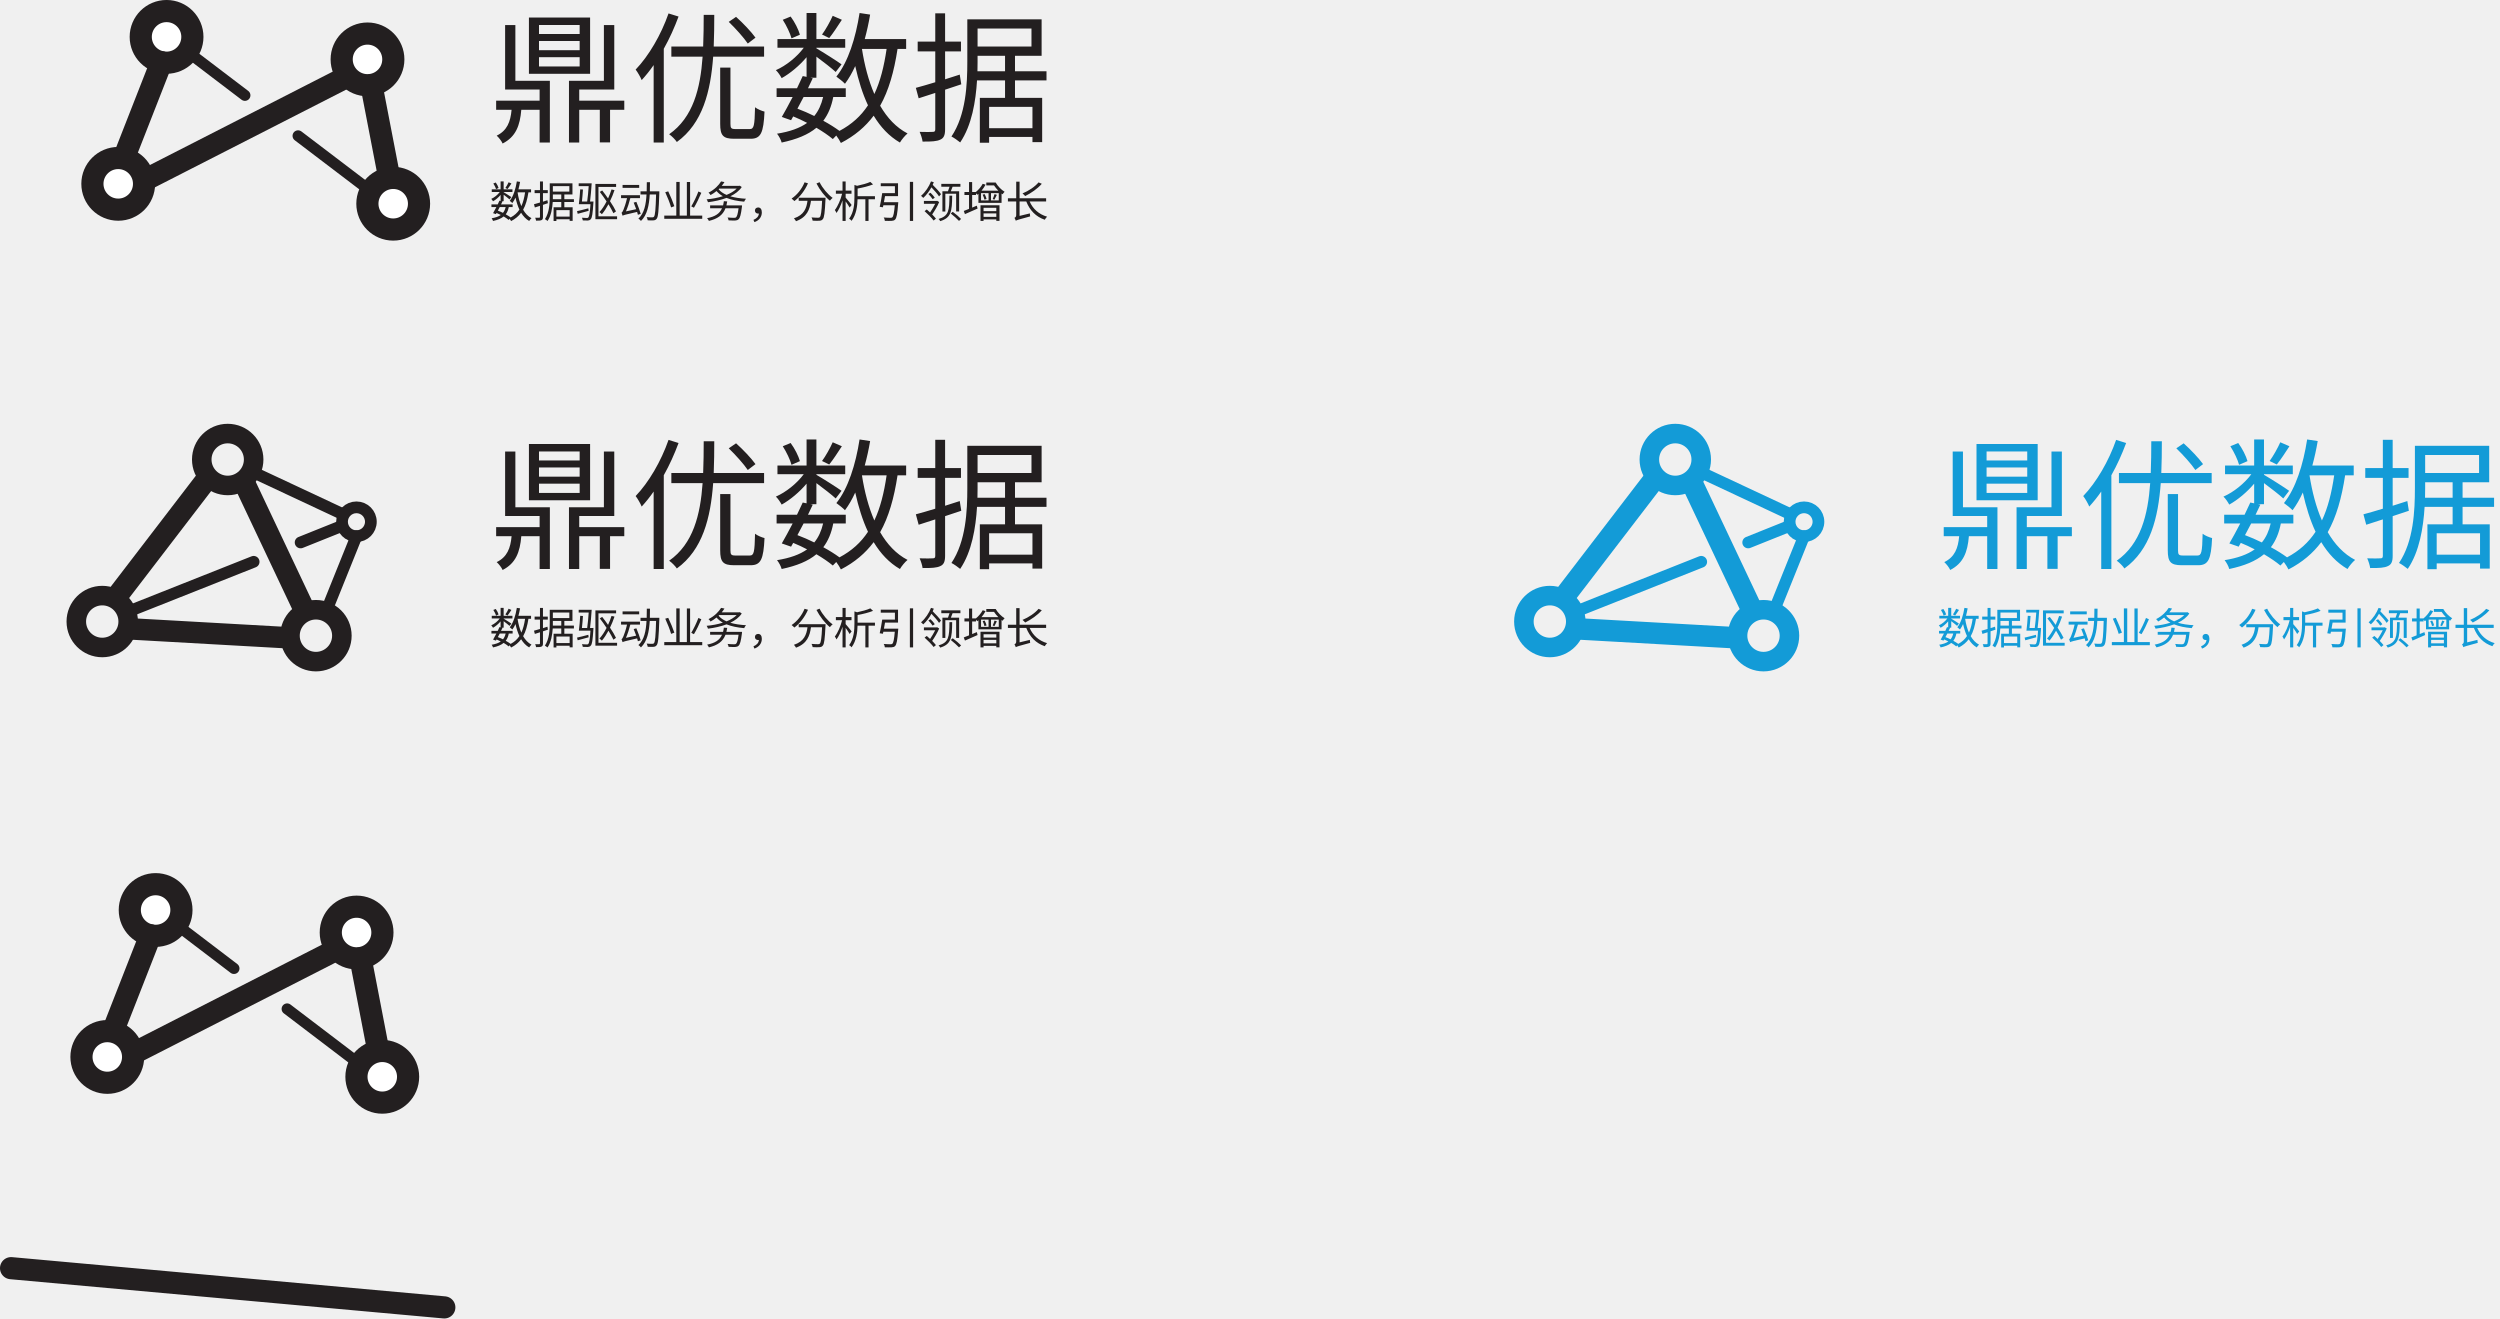
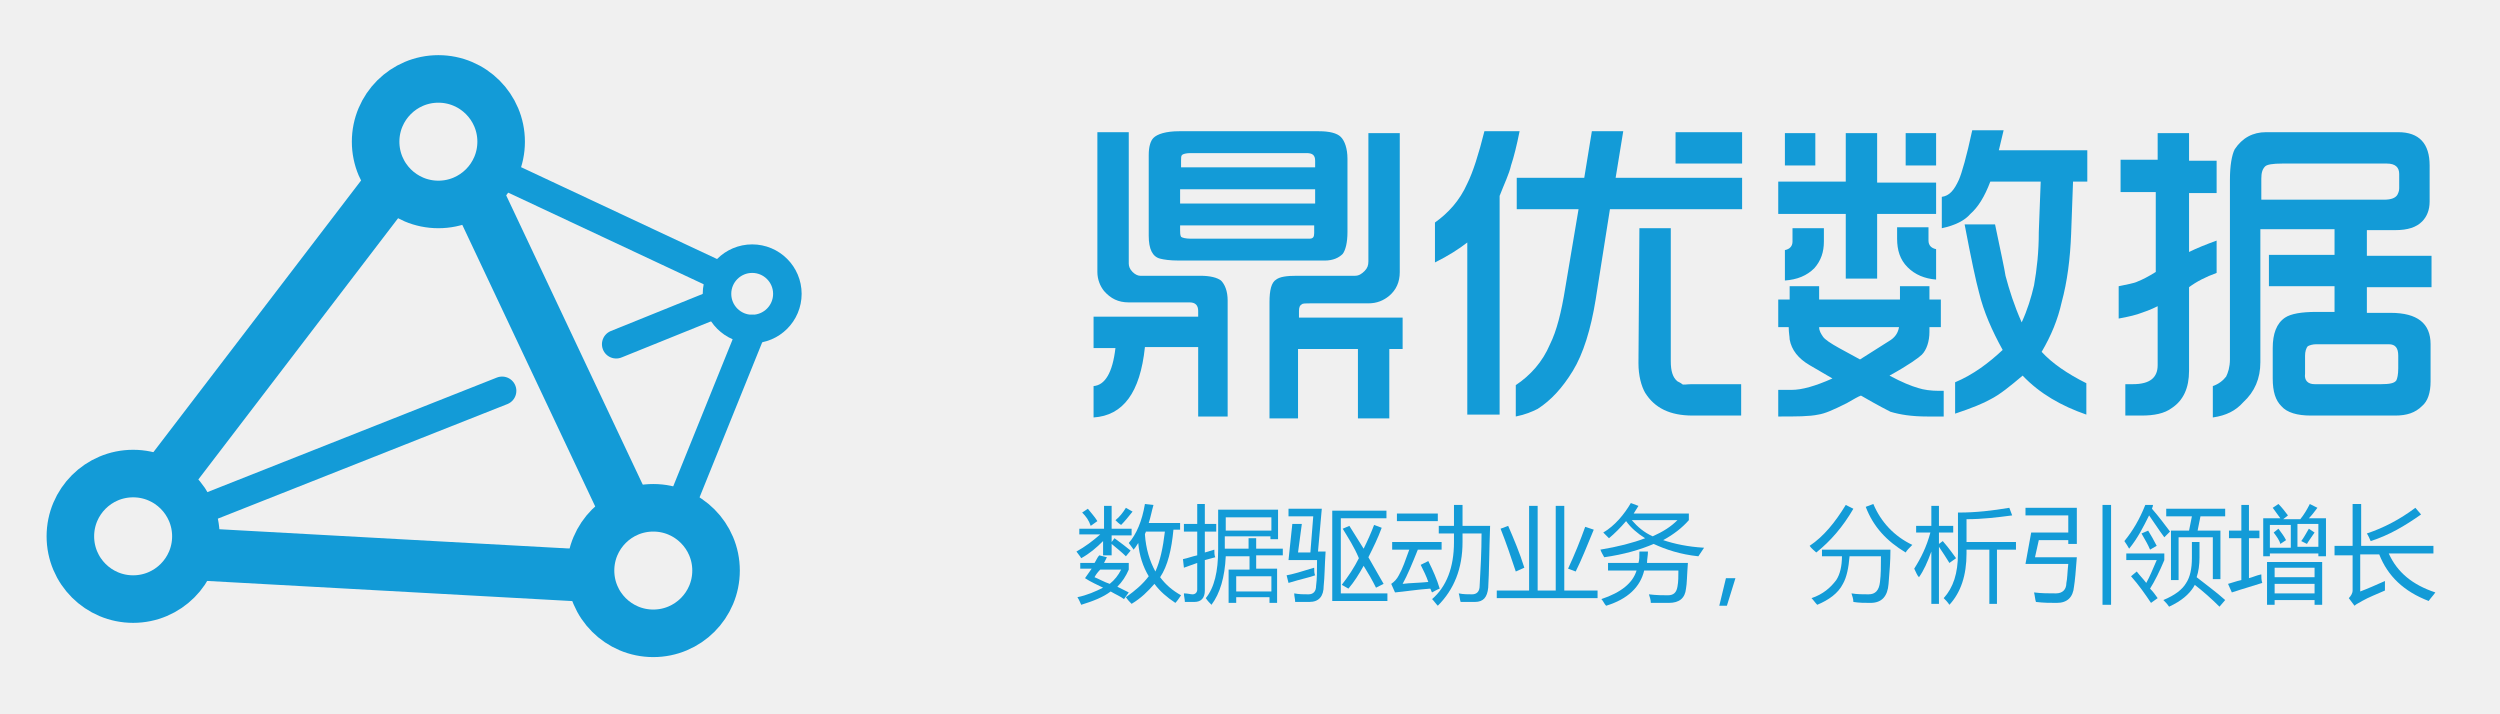
- <svg xmlns="http://www.w3.org/2000/svg" id="图层_1" data-name="图层 1" viewBox="0 0 639.86 337.46">
-   <defs>
-     <style>.cls-1{fill:#fff;}.cls-1,.cls-2,.cls-3,.cls-6,.cls-7,.cls-8,.cls-9{stroke:#231f20;}.cls-1,.cls-14,.cls-15,.cls-8,.cls-9{stroke-miterlimit:10;}.cls-1,.cls-2{stroke-width:5.67px;}.cls-12,.cls-13,.cls-14,.cls-15,.cls-2,.cls-3,.cls-6,.cls-7,.cls-8,.cls-9{fill:none;}.cls-12,.cls-13,.cls-2,.cls-3,.cls-6,.cls-7{stroke-linecap:round;stroke-linejoin:round;}.cls-3{stroke-width:2.83px;}.cls-10,.cls-4{font-size:36px;font-family:ShiShangZhongHei, ShiShangZhongHei;}.cls-4,.cls-5{fill:#231f20;}.cls-11,.cls-5{font-size:11px;font-family:MicrosoftYaHei, Microsoft YaHei;}.cls-12,.cls-6{stroke-width:5.5px;}.cls-13,.cls-15,.cls-7,.cls-9{stroke-width:3px;}.cls-14,.cls-8{stroke-width:5px;}.cls-10,.cls-11{fill:#139bd7;}.cls-12,.cls-13,.cls-14,.cls-15{stroke:#139bd7;}</style>
-   </defs>
-   <circle class="cls-1" cx="30.26" cy="47.05" r="6.61" />
-   <circle class="cls-1" cx="42.63" cy="9.44" r="6.61" />
-   <circle class="cls-1" cx="100.64" cy="52.14" r="6.61" />
-   <circle class="cls-1" cx="94.06" cy="15.2" r="6.61" />
-   <line class="cls-2" x1="41.31" y1="15.92" x2="31.7" y2="40.45" />
-   <line class="cls-2" x1="38.15" y1="45.53" x2="87.15" y2="20.5" />
-   <line class="cls-3" x1="62.68" y1="24.4" x2="47.74" y2="13.04" />
-   <line class="cls-3" x1="94.2" y1="48.39" x2="76.29" y2="34.77" />
-   <line class="cls-2" x1="99.64" y1="45.53" x2="95.06" y2="21.81" />
-   <circle class="cls-1" cx="27.46" cy="270.52" r="6.61" />
-   <circle class="cls-1" cx="39.83" cy="232.91" r="6.61" />
-   <circle class="cls-1" cx="97.84" cy="275.6" r="6.61" />
-   <circle class="cls-1" cx="91.27" cy="238.67" r="6.61" />
-   <line class="cls-2" x1="38.51" y1="239.38" x2="28.9" y2="263.91" />
-   <line class="cls-2" x1="35.35" y1="268.99" x2="84.35" y2="243.97" />
-   <line class="cls-3" x1="59.88" y1="247.87" x2="44.95" y2="236.5" />
-   <line class="cls-3" x1="91.4" y1="271.86" x2="73.49" y2="258.23" />
-   <line class="cls-2" x1="96.84" y1="268.99" x2="92.27" y2="245.28" />
-   <line class="cls-2" x1="2.83" y1="324.58" x2="113.72" y2="334.62" />
-   <text class="cls-4" transform="translate(125.36 33.61)">鼎优数据</text>
-   <text class="cls-5" transform="translate(125.36 55.68)">数据驱动业务，分析引领增长</text>
-   <text class="cls-4" transform="translate(125.36 142.76)">鼎优数据</text>
-   <text class="cls-5" transform="translate(125.36 164.83)">数据驱动业务，分析引领增长</text>
-   <line class="cls-6" x1="52.71" y1="122.9" x2="30.26" y2="152.18" />
-   <line class="cls-7" x1="64.92" y1="143.79" x2="32.36" y2="156.71" />
-   <line class="cls-6" x1="73.21" y1="163.2" x2="33.22" y2="160.95" />
-   <line class="cls-6" x1="77.89" y1="156.06" x2="62.65" y2="123.83" />
-   <line class="cls-7" x1="87.34" y1="131.42" x2="64.92" y2="120.92" />
-   <line class="cls-7" x1="91.23" y1="137.23" x2="83.44" y2="156.58" />
-   <circle class="cls-8" cx="26.17" cy="159.08" r="6.64" />
-   <circle class="cls-8" cx="58.28" cy="117.61" r="6.64" />
-   <circle class="cls-8" cx="80.86" cy="162.7" r="6.64" />
-   <circle class="cls-9" cx="91.23" cy="133.54" r="3.69" />
-   <line class="cls-7" x1="87.34" y1="134.67" x2="76.94" y2="138.84" />
-   <text class="cls-10" transform="translate(495.86 142.76)">鼎优数据</text>
-   <text class="cls-11" transform="translate(495.86 164.83)">数据驱动业务，分析引领增长</text>
-   <line class="cls-12" x1="423.21" y1="122.9" x2="400.76" y2="152.18" />
-   <line class="cls-13" x1="435.42" y1="143.79" x2="402.86" y2="156.71" />
-   <line class="cls-12" x1="443.71" y1="163.2" x2="403.72" y2="160.95" />
-   <line class="cls-12" x1="448.39" y1="156.06" x2="433.15" y2="123.83" />
-   <line class="cls-13" x1="457.84" y1="131.42" x2="435.42" y2="120.92" />
-   <line class="cls-13" x1="461.73" y1="137.23" x2="453.94" y2="156.58" />
-   <circle class="cls-14" cx="396.67" cy="159.08" r="6.64" />
-   <circle class="cls-14" cx="428.78" cy="117.61" r="6.64" />
-   <circle class="cls-14" cx="451.36" cy="162.7" r="6.64" />
-   <circle class="cls-15" cx="461.73" cy="133.54" r="3.69" />
-   <line class="cls-13" x1="457.84" y1="134.67" x2="447.44" y2="138.84" />
+ <svg xmlns="http://www.w3.org/2000/svg" version="1.1" id="图层_1" x="0px" y="0px" viewBox="0 0 262.9 75" style="enable-background:new 0 0 262.9 75;" xml:space="preserve">
+   <style type="text/css">
+ 	.st0{enable-background:new    ;}
+ 	.st1{fill:#139BD7;}
+ 	.st2{fill:none;stroke:#139BD7;stroke-width:5.5;stroke-linecap:round;stroke-linejoin:round;}
+ 	.st3{fill:none;stroke:#139BD7;stroke-width:3;stroke-linecap:round;stroke-linejoin:round;}
+ 	.st4{fill:none;stroke:#139BD7;stroke-width:5;stroke-miterlimit:10;}
+ 	.st5{fill:none;stroke:#139BD7;stroke-width:3;stroke-miterlimit:10;}
+ </style>
+   <g class="st0">
+     <path class="st1" d="M115,43.9v-3.3c1.2-0.1,2-1.4,2.3-4H115v-3.3h11v-0.6c0-0.6-0.3-0.9-0.9-0.9h-6.4c-1.1,0-1.9-0.4-2.6-1.2   c-0.4-0.5-0.7-1.2-0.7-2l0-14.7h3.3l0,13.8c0,0.3,0.1,0.6,0.4,0.9c0.3,0.3,0.6,0.4,0.8,0.4h6.3c1.1,0,1.8,0.2,2.2,0.5   c0.4,0.4,0.7,1.1,0.7,2.1v12.2H126v-7.3h-5.6C119.9,41.3,118.1,43.7,115,43.9z M120.8,24.8v-8.5c0-0.9,0.2-1.5,0.5-1.8   c0.4-0.4,1.3-0.7,2.7-0.7h14.7c1.1,0,1.9,0.2,2.3,0.6c0.4,0.4,0.7,1.2,0.7,2.3v7.7c0,1.1-0.2,1.9-0.5,2.3c-0.4,0.4-1,0.7-1.9,0.7   H124c-1,0-1.6-0.1-2-0.2C121.2,27,120.8,26.2,120.8,24.8z M124.1,17.6h14.2v-0.7c0-0.6-0.3-0.8-0.9-0.8h-12.2   c-0.5,0-0.8,0.1-0.9,0.2c-0.1,0.1-0.1,0.3-0.1,0.6V17.6z M124.1,21.4h14.2v-1.5h-14.2V21.4z M138.3,23.7h-14.2v0.5   c0,0.3,0,0.5,0.1,0.7c0.1,0.1,0.5,0.2,1,0.2h12.5c0.4,0,0.5-0.2,0.5-0.6V23.7z M133.5,43.9V31.8c0-1.3,0.2-2.1,0.7-2.4   c0.4-0.3,1.1-0.4,2.2-0.4h6.1c0.4,0,0.7-0.2,1-0.5c0.3-0.3,0.4-0.6,0.4-1V14h3.3v14.6c0,1.1-0.4,1.9-1.1,2.5   c-0.6,0.5-1.3,0.8-2.2,0.8h-6.1c-0.5,0-0.8,0-0.9,0.1c-0.2,0.1-0.3,0.3-0.3,0.7v0.7h10.9v3.3h-1.4v7.3h-3.3v-7.3h-6.3v7.3H133.5z" />
+     <path class="st1" d="M150.9,27.6v-4.2c1.4-1,2.6-2.3,3.4-4.1c0.6-1.2,1.2-3.1,1.8-5.5h3.7c-0.3,1.5-0.6,2.7-0.9,3.6   c-0.2,0.9-0.7,1.9-1.2,3.2l0,23h-3.4V25.5C153.4,26.2,152.3,26.9,150.9,27.6z M159.4,43.8v-3.3c1.5-1,2.8-2.4,3.6-4.3   c0.7-1.4,1.2-3.4,1.6-5.9L166,22h-6.5v-3.3h7.1l0.8-4.9h3.3l-0.8,4.9h13.3V22h-13.9l-1.5,9.5c-0.5,3.1-1.3,5.7-2.4,7.5   c-1.1,1.8-2.3,3.1-3.7,4C161.1,43.3,160.4,43.6,159.4,43.8z M172.4,24h3.3l0,14c0,1,0.2,1.7,0.7,2.1c0.2,0.1,0.4,0.2,0.5,0.3   s0.5,0,1,0h5.2v3.3H178c-2.4,0-4-0.8-5-2.4c-0.4-0.7-0.7-1.8-0.7-3.1L172.4,24z M176.2,17.2v-3.3h7v3.3H176.2z" />
+     <path class="st1" d="M187,22.4v-3.3h7.1V14h3.3v5.2h6.2v3.3h-6.2v6.8h-3.3v-6.8H187z M187,43.8V41h1.4c1.1,0,2.5-0.4,4.3-1.2   l-2.4-1.4c-1.2-0.7-1.9-1.6-2.1-2.7c0-0.3-0.1-0.7-0.1-1.3H187v-2.9h1.2v-1.4h3.1v1.4h8.5v-1.4h3.1v1.4h1.2v2.9h-1.2v0.5   c0,1-0.3,1.9-0.8,2.4c-0.3,0.3-1.4,1.1-3.4,2.2c1.3,0.7,2.3,1.1,3,1.3c0.6,0.2,1.4,0.3,2.2,0.3c0.1,0,0.3,0,0.5,0v2.7h-1.7   c-1.7,0-2.9-0.2-3.9-0.5c-0.2-0.1-1.2-0.6-3.1-1.7c-0.3,0.1-0.8,0.4-1.5,0.8c-1.4,0.7-2.3,1.1-3,1.2   C190.3,43.8,188.9,43.8,187,43.8z M187.7,17.4l0-3.4h3.2v3.4H187.7z M187.7,29.5v-3.2c0.5-0.1,0.8-0.4,0.8-0.9v-1.4h3.3v1.4   c0,1.1-0.3,2-1,2.8C190,29,189,29.4,187.7,29.5z M195.6,37.8l3-1.9c0.7-0.4,1-0.9,1.1-1.5h-8.4c0,0.4,0.2,0.7,0.4,1   c0.2,0.3,0.8,0.7,1.7,1.2L195.6,37.8z M199.6,23.9h3.2v1.4c0,0.5,0.3,0.8,0.8,0.9v3.2c-1.2-0.1-2.2-0.5-3-1.3   c-0.8-0.8-1.1-1.8-1.1-3V23.9z M200.4,17.4l0-3.4h3.2v3.4H200.4z M204.2,24v-3.3c0.8-0.1,1.3-0.7,1.8-1.8c0.3-0.7,0.8-2.4,1.4-5.2   h3.3l-0.5,2.1h9.3v3.3H218l-0.2,5.5c-0.1,2.6-0.4,5-1,7.2c-0.4,1.8-1.1,3.5-2.1,5.2c1.1,1.2,2.7,2.3,4.7,3.3v3.3   c-2.6-0.9-4.9-2.2-6.7-4.1c-1.3,1.1-2.4,2-3.4,2.5c-0.7,0.4-1.9,0.9-3.7,1.5v-3.3c1.9-0.8,3.5-2,5-3.4c-1.1-2-2-4-2.5-6.1   c-0.3-1.1-0.8-3.4-1.5-7.1h3.2c0.6,2.9,1,4.7,1.1,5.4c0.4,1.5,0.9,3.1,1.7,4.9c0.6-1.3,1-2.6,1.3-3.9c0.3-1.7,0.5-3.5,0.5-5.6   l0.2-5.3h-5.3c-0.6,1.6-1.3,2.7-2.1,3.4C206.6,23.2,205.6,23.7,204.2,24z" />
+     <path class="st1" d="M222.8,33.5v-3.4c0.9-0.2,1.6-0.3,2-0.5c0.5-0.2,1.1-0.5,1.9-1v-8.4H223v-3.4h3.9V14h3.3v2.9h2.9v3.4h-2.9v6.2   c0.8-0.4,1.8-0.8,2.9-1.2v3.4c-1.1,0.4-2.1,0.9-2.9,1.5V39c0,1.8-0.6,3.1-1.8,3.9c-0.8,0.6-1.9,0.8-3.2,0.8h-1.7v-3.3h0.8   c1.8,0,2.6-0.7,2.6-2v-6.2c-0.8,0.4-1.4,0.6-1.7,0.7C224.7,33.1,223.9,33.3,222.8,33.5z M232.7,43.9v-3.3c0.6-0.2,1.1-0.6,1.4-1   c0.2-0.4,0.4-1,0.4-1.8V18.9c0-1.5,0.2-2.6,0.5-3.2c0.8-1.2,1.9-1.8,3.3-1.8h13.9c2.2,0,3.3,1.2,3.3,3.5v3.8c0,0.9-0.3,1.6-0.8,2.1   c-0.6,0.6-1.5,0.9-2.8,0.9h-3v2.7h6.8v3.3h-6.8v2.7h2.5c2.8,0,4.2,1.1,4.2,3.3v3.9c0,1.2-0.3,2.1-0.9,2.6c-0.7,0.7-1.6,1-2.8,1H243   c-1.4,0-2.5-0.3-3.1-1c-0.6-0.6-0.9-1.5-0.9-2.9v-3.2c0-1.5,0.4-2.6,1.3-3.2c0.6-0.4,1.7-0.6,3.3-0.6h1.9v-2.7h-6.9v-3.3h6.9v-2.7   h-7.8v14c0,1.7-0.6,3.1-1.8,4.2C235.1,43.2,234.1,43.7,232.7,43.9z M237.7,21h13c0.8,0,1.2-0.2,1.4-0.5c0.1-0.2,0.2-0.4,0.2-0.7   v-1.5c0-0.7-0.4-1.1-1.3-1.1h-11c-1,0-1.6,0.1-1.8,0.3c-0.3,0.3-0.4,0.7-0.4,1.3V21z M243.4,40.4h7c0.9,0,1.4-0.1,1.6-0.4   c0.1-0.2,0.2-0.6,0.2-1.3v-1.3c0-0.8-0.3-1.2-1-1.2h-7.6c-0.4,0-0.7,0.1-0.9,0.2c-0.2,0.2-0.3,0.6-0.3,1v1.9   C242.3,40,242.7,40.4,243.4,40.4z" />
+   </g>
+   <g class="st0">
+     <path class="st1" d="M113.5,59.2h1.6c0.2-0.3,0.3-0.6,0.5-0.8l0.8,0.2c-0.1,0.2-0.2,0.4-0.3,0.6h2.6v0.7c-0.3,0.7-0.7,1.3-1.2,1.8   c0.4,0.2,0.8,0.4,1.2,0.6l-0.5,0.7c-0.4-0.3-0.9-0.5-1.4-0.8c-0.8,0.6-1.8,1-3.1,1.4c-0.1-0.2-0.2-0.5-0.4-0.8c1-0.2,1.9-0.6,2.7-1   c-0.6-0.3-1.3-0.6-1.9-1c0.2-0.3,0.5-0.7,0.7-1h-1.2V59.2z M113.6,55.6h2.5v-2.4h0.8v2.4h2.1v0.7h-2.1v0.7l0.3-0.4   c0.7,0.5,1.2,0.9,1.7,1.3l-0.5,0.6c-0.4-0.4-0.9-0.8-1.5-1.3v1.2H116v-1.5c-0.7,0.7-1.4,1.3-2.3,1.8c-0.1-0.2-0.3-0.4-0.5-0.7   c0.9-0.5,1.7-1.1,2.5-1.8h-2.2V55.6z M113.8,53.9l0.6-0.4c0.3,0.4,0.7,0.8,1,1.3l-0.7,0.5C114.5,54.7,114.2,54.3,113.8,53.9z    M115.1,60.7c0.5,0.2,1,0.5,1.6,0.7c0.5-0.4,0.9-0.9,1.2-1.5h-2.2C115.4,60.2,115.2,60.5,115.1,60.7z M118.4,53.4l0.7,0.4   c-0.4,0.5-0.8,1-1.2,1.4c-0.2-0.1-0.4-0.3-0.6-0.5C117.7,54.4,118.1,53.9,118.4,53.4z M120.4,53l0.9,0.1c-0.2,0.7-0.3,1.3-0.5,1.9   h3.3v0.7h-0.7c-0.2,2.1-0.6,3.8-1.4,5c0.6,0.8,1.3,1.4,2.2,1.9c-0.2,0.3-0.4,0.6-0.6,0.8c-0.9-0.6-1.6-1.2-2.2-2   c-0.7,0.8-1.4,1.5-2.4,2.1c-0.2-0.2-0.4-0.4-0.6-0.7c1-0.7,1.8-1.4,2.4-2.2c-0.6-1-1-2.2-1.1-3.5c-0.2,0.3-0.3,0.5-0.5,0.7   c-0.1-0.2-0.3-0.4-0.5-0.7C119.5,56.2,120.1,54.8,120.4,53z M122.5,55.9h-2c0,0.1-0.1,0.2-0.1,0.3c0.1,1.5,0.5,2.8,1.1,3.9   C122,59,122.3,57.6,122.5,55.9z" />
+     <path class="st1" d="M124.4,58.8c0.5-0.1,1-0.3,1.5-0.4v-2.5h-1.4v-0.8h1.4v-2.1h0.8v2.1h1.2v0.8h-1.2v2.2c0.3-0.1,0.7-0.2,1-0.3   c0,0.3,0,0.6,0.1,0.8c-0.4,0.1-0.7,0.2-1.1,0.3v3.2c0,0.8-0.4,1.2-1.1,1.2c-0.2,0-0.6,0-1,0c0-0.3-0.1-0.6-0.1-0.9   c0.4,0,0.7,0.1,0.9,0.1c0.3,0,0.5-0.2,0.5-0.5v-2.8c-0.5,0.2-0.9,0.3-1.4,0.5L124.4,58.8z M129.2,59.9h2.2v-1.4h-2.5   c-0.1,2.2-0.6,3.9-1.5,5.1c-0.2-0.2-0.4-0.4-0.6-0.7c0.9-1.1,1.3-2.8,1.3-5.1v-4.2h6.3v3.1h-0.8v-0.3h-4.8v1.3h2.5v-1.1h0.8v1.1   h2.8v0.7h-2.8v1.4h2.2v3.6h-0.8v-0.6H130v0.6h-0.8V59.9z M133.7,54.4h-4.8v1.4h4.8V54.4z M133.6,60.6H130v1.6h3.7V60.6z" />
+     <path class="st1" d="M135.3,60.5c0.6-0.1,1.6-0.4,2.9-0.8c0,0.3,0,0.6,0.1,0.8c-0.5,0.2-1.5,0.4-2.8,0.8L135.3,60.5z M136.9,55.1   l-0.4,3h1.3l0.3-3.8h-2.6v-0.8h3.5l-0.4,4.5h0.8c-0.1,1.5-0.1,2.7-0.2,3.6c0,1.1-0.5,1.7-1.5,1.7c-0.4,0-0.9,0-1.5,0   c0-0.3-0.1-0.6-0.1-0.9c0.5,0.1,1,0.1,1.5,0.1c0.5,0,0.8-0.3,0.8-0.9c0.1-0.7,0.1-1.6,0.1-2.7h-3l0.4-3.8H136.9z M140.2,53.7h5.6   v0.8H141v7.9h4.9v0.8h-5.8V53.7z M141.2,55.6l0.7-0.3c0.5,0.8,1,1.6,1.5,2.4c0.4-0.8,0.8-1.7,1.1-2.5l0.8,0.3   c-0.4,1.1-0.9,2.1-1.4,3.1c0.5,0.9,1.1,1.9,1.6,2.8l-0.8,0.4c-0.4-0.8-0.8-1.5-1.3-2.3c-0.5,0.9-1,1.7-1.6,2.4l-0.7-0.4   c0.7-0.9,1.3-1.8,1.8-2.8C142.4,57.5,141.8,56.6,141.2,55.6z" />
+     <path class="st1" d="M150.2,59c0.5,1,0.9,1.9,1.2,2.9c-0.3,0.1-0.6,0.3-0.8,0.4c-0.1-0.1-0.1-0.3-0.2-0.4c-1.4,0.1-2.6,0.3-3.7,0.4   l-0.4-0.9c0.3-0.2,0.6-0.5,0.8-0.9c0.4-0.7,0.7-1.6,1.1-2.7h-1.8V57h5.2v0.8h-2.5c-0.6,1.5-1.1,2.7-1.6,3.6   c0.8-0.1,1.7-0.1,2.7-0.2c-0.2-0.6-0.5-1.2-0.8-1.8L150.2,59z M146.9,54h4.3v0.8h-4.3V54z M151.3,55.3h1.6c0-0.7,0-1.5,0-2.2h0.9   c0,0.7,0,1.5,0,2.2h2.9c-0.1,2.7-0.1,4.9-0.2,6.5c-0.1,1-0.5,1.5-1.4,1.5c-0.4,0-0.9,0-1.5,0c-0.1-0.3-0.1-0.6-0.2-0.9   c0.5,0.1,0.9,0.1,1.4,0.1c0.5,0,0.8-0.3,0.8-0.9c0.1-1.8,0.2-3.6,0.2-5.5h-2c0,0.3,0,0.6,0,0.9c0,2.8-0.9,5-2.6,6.7   c-0.2-0.2-0.4-0.5-0.6-0.7c1.5-1.3,2.3-3.3,2.3-6c0-0.3,0-0.6,0-0.9h-1.6V55.3z" />
+     <path class="st1" d="M157.4,62.1h3.4v-8.9h0.9v8.9h1.9v-8.9h0.9v8.9h3.5v0.8h-10.6V62.1z M158.6,55.3c0.6,1.4,1.2,2.8,1.7,4.4   l-0.9,0.4c-0.5-1.5-1-3-1.6-4.5L158.6,55.3z M164.9,59.8c0.7-1.5,1.3-3,1.8-4.4l0.9,0.3c-0.7,1.7-1.3,3.2-1.9,4.4L164.9,59.8z" />
+     <path class="st1" d="M171.5,52.9l0.8,0.3c-0.2,0.3-0.3,0.5-0.5,0.8h5.8v0.7c-0.7,0.8-1.6,1.5-2.7,2.1c1.2,0.4,2.6,0.7,4.3,0.8   c-0.2,0.3-0.4,0.6-0.6,0.9c-1.9-0.2-3.4-0.7-4.7-1.3c-1.4,0.6-3.1,1.1-5.2,1.4c-0.1-0.2-0.3-0.5-0.4-0.8c1.8-0.3,3.4-0.7,4.7-1.2   c-0.8-0.5-1.5-1.1-2-1.8c-0.6,0.7-1.2,1.3-1.8,1.8c-0.2-0.2-0.4-0.4-0.6-0.6C169.8,55.3,170.8,54.1,171.5,52.9z M169.2,59.2h3.1   c0.1-0.3,0.1-0.7,0.1-1.2h0.9c0,0.4-0.1,0.8-0.1,1.2h4.3c-0.1,1.3-0.1,2.2-0.2,2.7c-0.1,1-0.7,1.5-1.8,1.5c-0.4,0-1.1,0-1.9,0   c0-0.3-0.1-0.6-0.2-0.9c0.8,0.1,1.5,0.1,2,0.1c0.6,0,0.9-0.3,1-0.9c0.1-0.5,0.1-1.1,0.1-1.7h-3.6c-0.4,1.7-1.7,3-4,3.7   c-0.2-0.2-0.3-0.5-0.5-0.7c2.1-0.7,3.3-1.7,3.7-3h-3V59.2z M176.4,54.7h-4.8c0.6,0.7,1.3,1.3,2.2,1.7   C174.9,55.9,175.7,55.4,176.4,54.7z" />
+     <path class="st1" d="M182.5,60.8l-0.9,2.9h-0.8l0.7-2.9H182.5z" />
+     <path class="st1" d="M190.3,57.4c1.5-1,2.7-2.5,3.8-4.3l0.8,0.4c-1.1,1.9-2.4,3.4-3.9,4.6C190.8,57.9,190.5,57.7,190.3,57.4z    M191.7,57.8h7.1c0,1.2-0.1,2.4-0.2,3.6c-0.1,1.3-0.7,2-1.9,2c-0.6,0-1.2,0-1.8-0.1c0-0.3-0.1-0.6-0.2-0.9c0.6,0.1,1.2,0.1,1.8,0.1   c0.7,0,1.1-0.4,1.2-1.3c0.1-0.8,0.1-1.7,0.1-2.7h-3.3c-0.1,1.2-0.3,2.2-0.7,2.9c-0.5,1-1.5,1.7-2.7,2.2c-0.2-0.2-0.4-0.5-0.6-0.7   c1.2-0.4,2-1.1,2.6-1.9c0.4-0.6,0.6-1.5,0.6-2.5h-2.1V57.8z M196.2,53.3L197,53c0.8,1.9,2.2,3.4,4.1,4.3c-0.3,0.3-0.6,0.6-0.7,0.8   C198.4,56.9,197,55.4,196.2,53.3z" />
+     <path class="st1" d="M201.3,59.8c0.7-1.1,1.3-2.3,1.7-3.8h-1.5v-0.7h1.6v-2.1h0.8v2.1h1.5V56h-1.5v1.2l0.4-0.3   c0.7,0.8,1.1,1.4,1.4,1.8l-0.7,0.5c-0.3-0.5-0.7-1.1-1.1-1.7v6h-0.8V58c-0.4,1.1-0.8,2-1.3,2.7C201.6,60.5,201.5,60.2,201.3,59.8z    M206,53.9c1.8,0,3.5-0.2,5.3-0.5l0.3,0.8c-1.5,0.2-3.1,0.4-4.8,0.4v2.4h5.2v0.8h-2v5.7h-0.8v-5.7h-2.4v0.4c0,2.3-0.6,4.1-1.8,5.4   c-0.2-0.3-0.4-0.5-0.6-0.7c1-1.1,1.5-2.6,1.5-4.7V53.9z" />
+     <path class="st1" d="M214,58.6h4.4c-0.1,1.4-0.2,2.5-0.3,3.1c-0.1,1.1-0.7,1.7-1.8,1.7c-0.7,0-1.4,0-2.2-0.1   c-0.1-0.3-0.1-0.6-0.2-1c0.8,0.1,1.5,0.1,2.3,0.1c0.7,0,1.1-0.4,1.1-1.1c0.1-0.4,0.1-1.1,0.2-2H213l0.6-3.3h3.9v-1.8H213v-0.8h5.4   v3.8h-0.9v-0.4h-3.1L214,58.6z M221.1,53.1h0.9v10.5h-0.9V53.1z" />
+     <path class="st1" d="M226.4,53.2l-0.1,0.3c0.7,0.8,1.3,1.6,1.9,2.4l-0.6,0.6c-0.6-0.8-1.1-1.6-1.6-2.3c-0.6,1.2-1.2,2.4-2.1,3.5   c-0.1-0.2-0.3-0.5-0.5-0.8c0.9-1.1,1.6-2.3,2.2-3.8H226.4z M224.1,60.6l0.6-0.5c0.3,0.4,0.7,0.8,1,1.2c0.4-0.7,0.7-1.5,1.1-2.4   h-3.2v-0.7h4v0.7c-0.5,1.2-1,2.2-1.5,3c0.3,0.3,0.6,0.7,0.8,1l-0.7,0.5C225.6,62.5,224.9,61.5,224.1,60.6z M225.2,56.1l0.7-0.3   c0.3,0.5,0.6,1,0.9,1.6l-0.7,0.4C225.9,57.3,225.6,56.8,225.2,56.1z M230.5,57h0.8v1.6c0,0.8-0.1,1.5-0.3,2.1c1,0.8,2,1.5,3,2.4   l-0.6,0.7c-0.8-0.8-1.7-1.6-2.6-2.3c0,0.1-0.1,0.1-0.1,0.2c-0.5,0.8-1.3,1.5-2.6,2.1c-0.2-0.3-0.4-0.5-0.6-0.7   c1.2-0.5,2-1.1,2.4-1.8c0.4-0.6,0.6-1.5,0.6-2.6V57z M228.3,55.8h1.9l0.3-1.5h-2.7v-0.8h6.2v0.8h-2.6l-0.3,1.5h2.4v5.1h-0.8v-4.4   h-3.6V61h-0.8V55.8z" />
+     <path class="st1" d="M234.3,61.4c0.4-0.1,0.9-0.3,1.4-0.4v-4.4h-1.3v-0.8h1.3v-2.7h0.8v2.7h1.1v0.8h-1.1v4.2   c0.4-0.1,0.8-0.3,1.3-0.4c0,0.3,0,0.6,0.1,0.9c-0.9,0.3-2,0.6-3.2,1L234.3,61.4z M238,54.5h1.8c-0.3-0.4-0.5-0.7-0.8-1.1l0.6-0.4   c0.4,0.4,0.7,0.8,1,1.2l-0.5,0.4h1.8c0.4-0.5,0.7-1,1-1.6l0.8,0.4c-0.3,0.4-0.6,0.8-0.9,1.1h1.8v4h-0.8v-0.3h-5.1v0.3H238V54.5z    M238.4,59.1h5.8v4.5h-0.8v-0.5h-4.2v0.5h-0.8V59.1z M238.7,57.6h2.2v-2.4h-2.2V57.6z M239.1,56l0.5-0.4c0.3,0.4,0.6,0.8,0.8,1.2   l-0.6,0.4C239.7,56.8,239.4,56.4,239.1,56z M243.4,59.7h-4.2v1h4.2V59.7z M239.2,62.4h4.2v-1h-4.2V62.4z M243.8,55.1h-2.2v2.4h2.2   V55.1z M243.4,56c-0.4,0.6-0.7,1-0.8,1.2l-0.6-0.3c0.3-0.4,0.5-0.8,0.8-1.3L243.4,56z" />
+     <path class="st1" d="M245.5,57.4h1.9V53h0.9v4.4h7.6v0.8h-4.7c0.9,2,2.5,3.3,4.9,4.1c-0.2,0.3-0.5,0.6-0.7,0.9   c-2.6-1-4.3-2.6-5.2-4.9h-2v3.9c0.8-0.3,1.7-0.7,2.6-1.1c0,0.3,0,0.7,0,1c-0.9,0.4-1.7,0.7-2.4,1.1c-0.3,0.2-0.6,0.3-0.8,0.5   l-0.6-0.8c0.2-0.2,0.4-0.5,0.4-0.8v-3.7h-1.9V57.4z M248.9,56.1c1.8-0.6,3.5-1.5,5.1-2.7l0.6,0.7c-1.7,1.2-3.4,2.2-5.3,2.8   C249.2,56.7,249.1,56.4,248.9,56.1z" />
+   </g>
+   <line class="st2" x1="40.5" y1="20.2" x2="18.1" y2="49.5" />
+   <line class="st3" x1="52.8" y1="41.1" x2="20.2" y2="54" />
+   <line class="st2" x1="61" y1="60.5" x2="21.1" y2="58.3" />
+   <line class="st2" x1="65.7" y1="53.4" x2="50.5" y2="21.2" />
+   <line class="st3" x1="75.2" y1="28.8" x2="52.8" y2="18.3" />
+   <line class="st3" x1="79.1" y1="34.6" x2="71.3" y2="53.9" />
+   <circle class="st4" cx="14" cy="56.4" r="6.6" />
+   <circle class="st4" cx="46.1" cy="14.9" r="6.6" />
+   <circle class="st4" cx="68.7" cy="60" r="6.6" />
+   <circle class="st5" cx="79.1" cy="30.9" r="3.7" />
+   <line class="st3" x1="75.2" y1="32" x2="64.8" y2="36.2" />
</svg>
